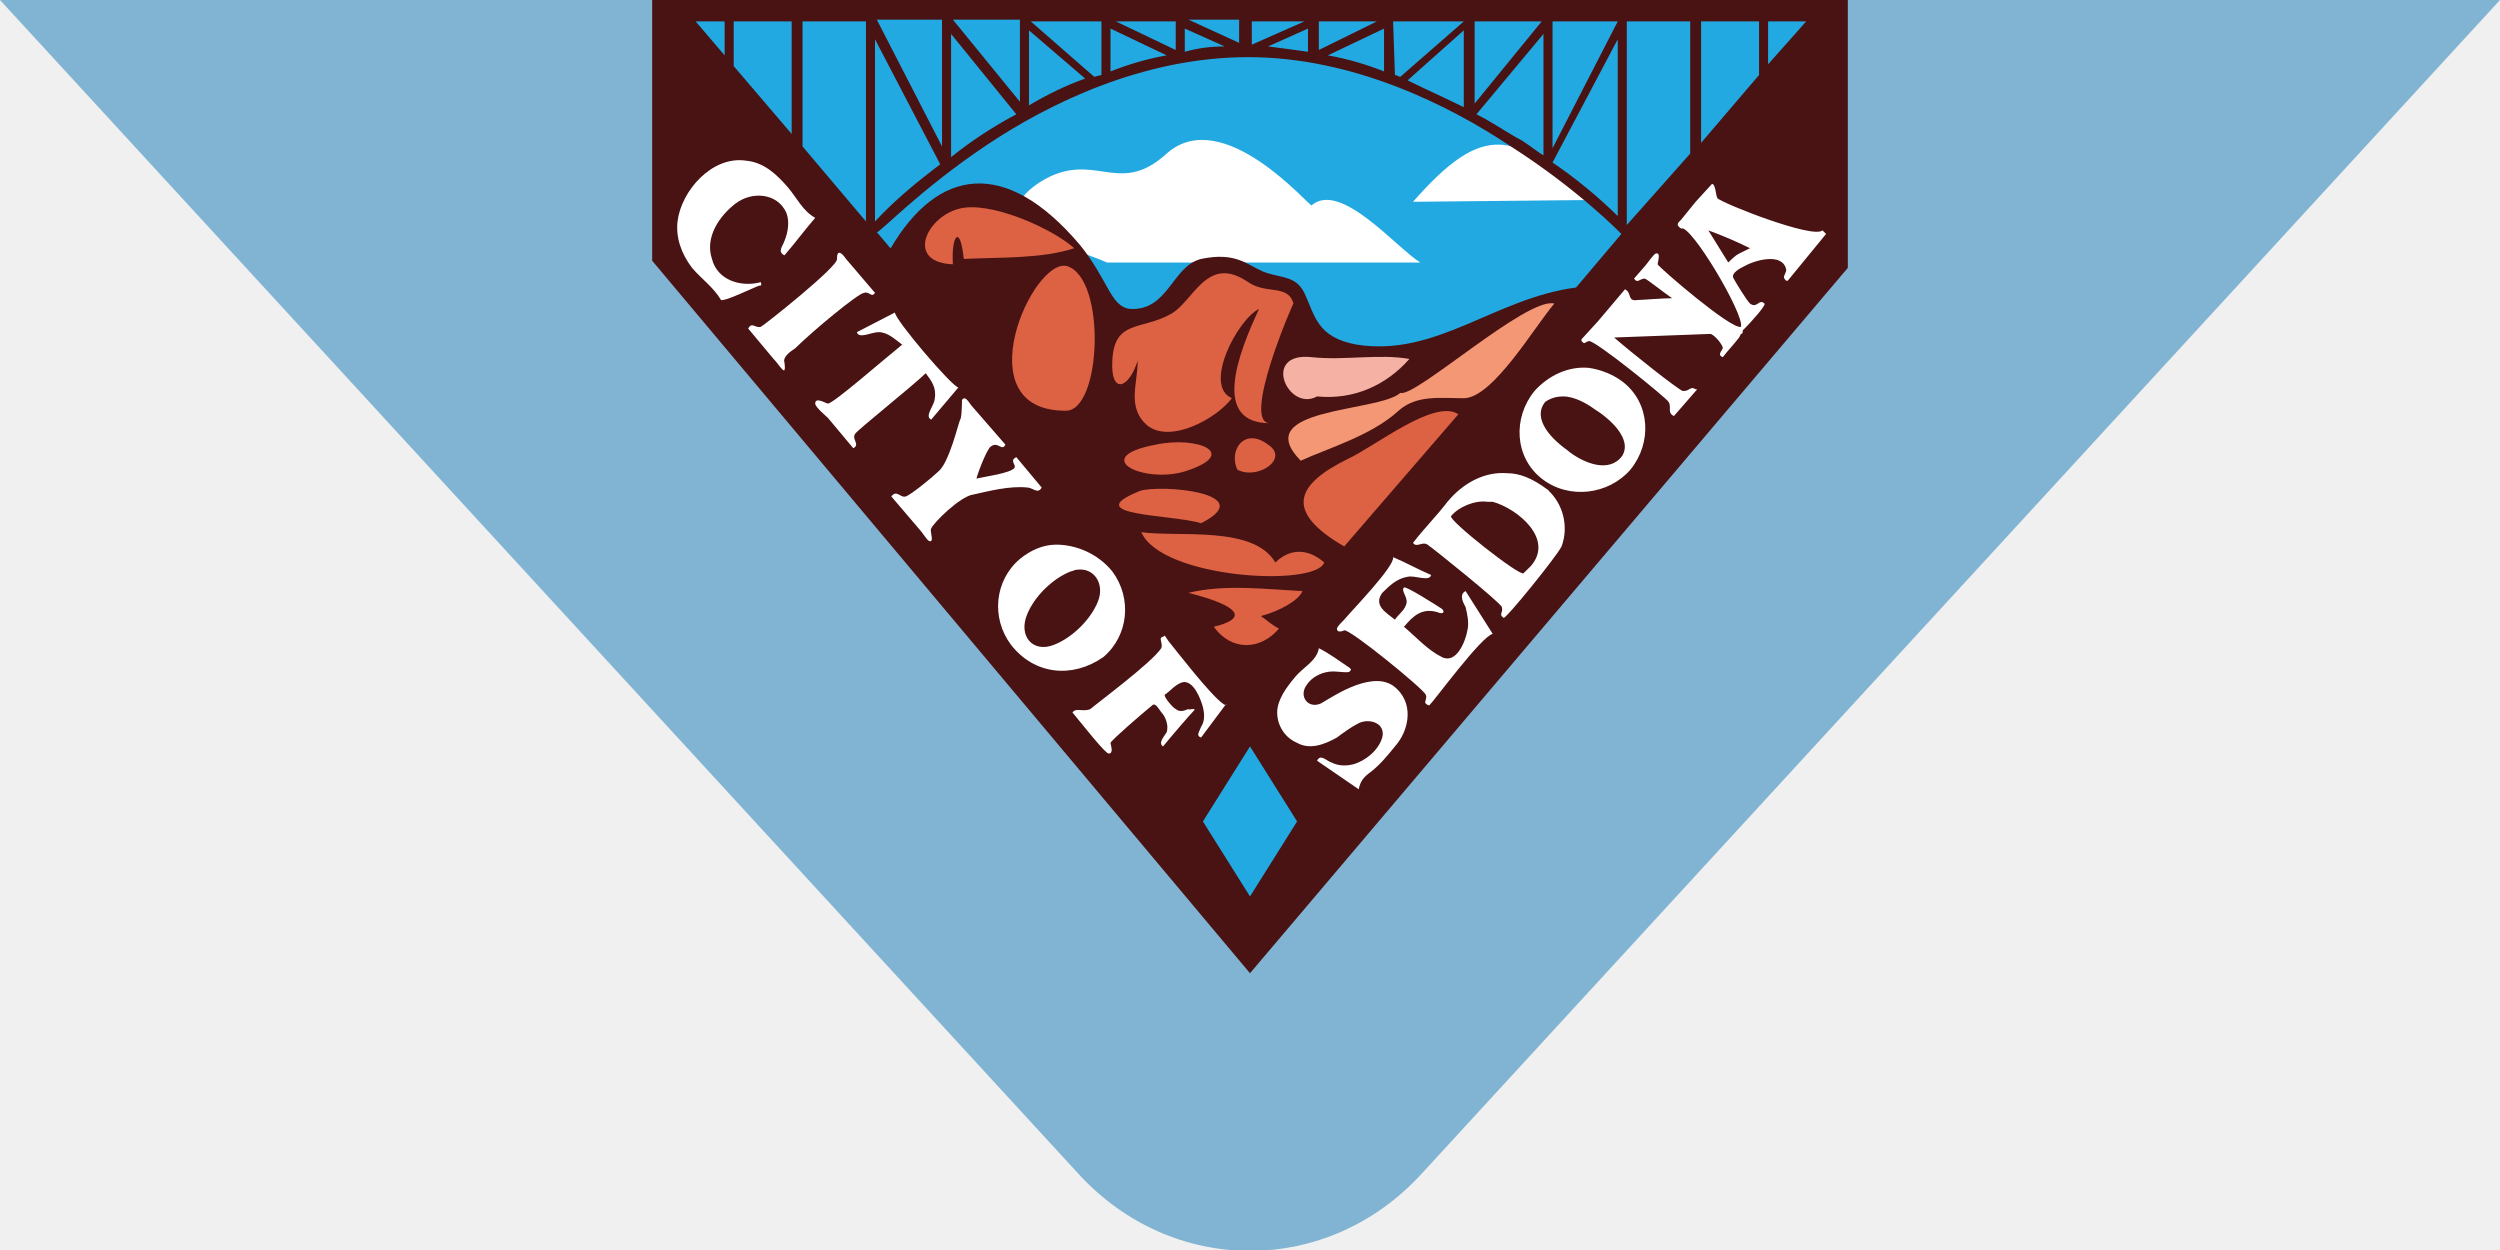
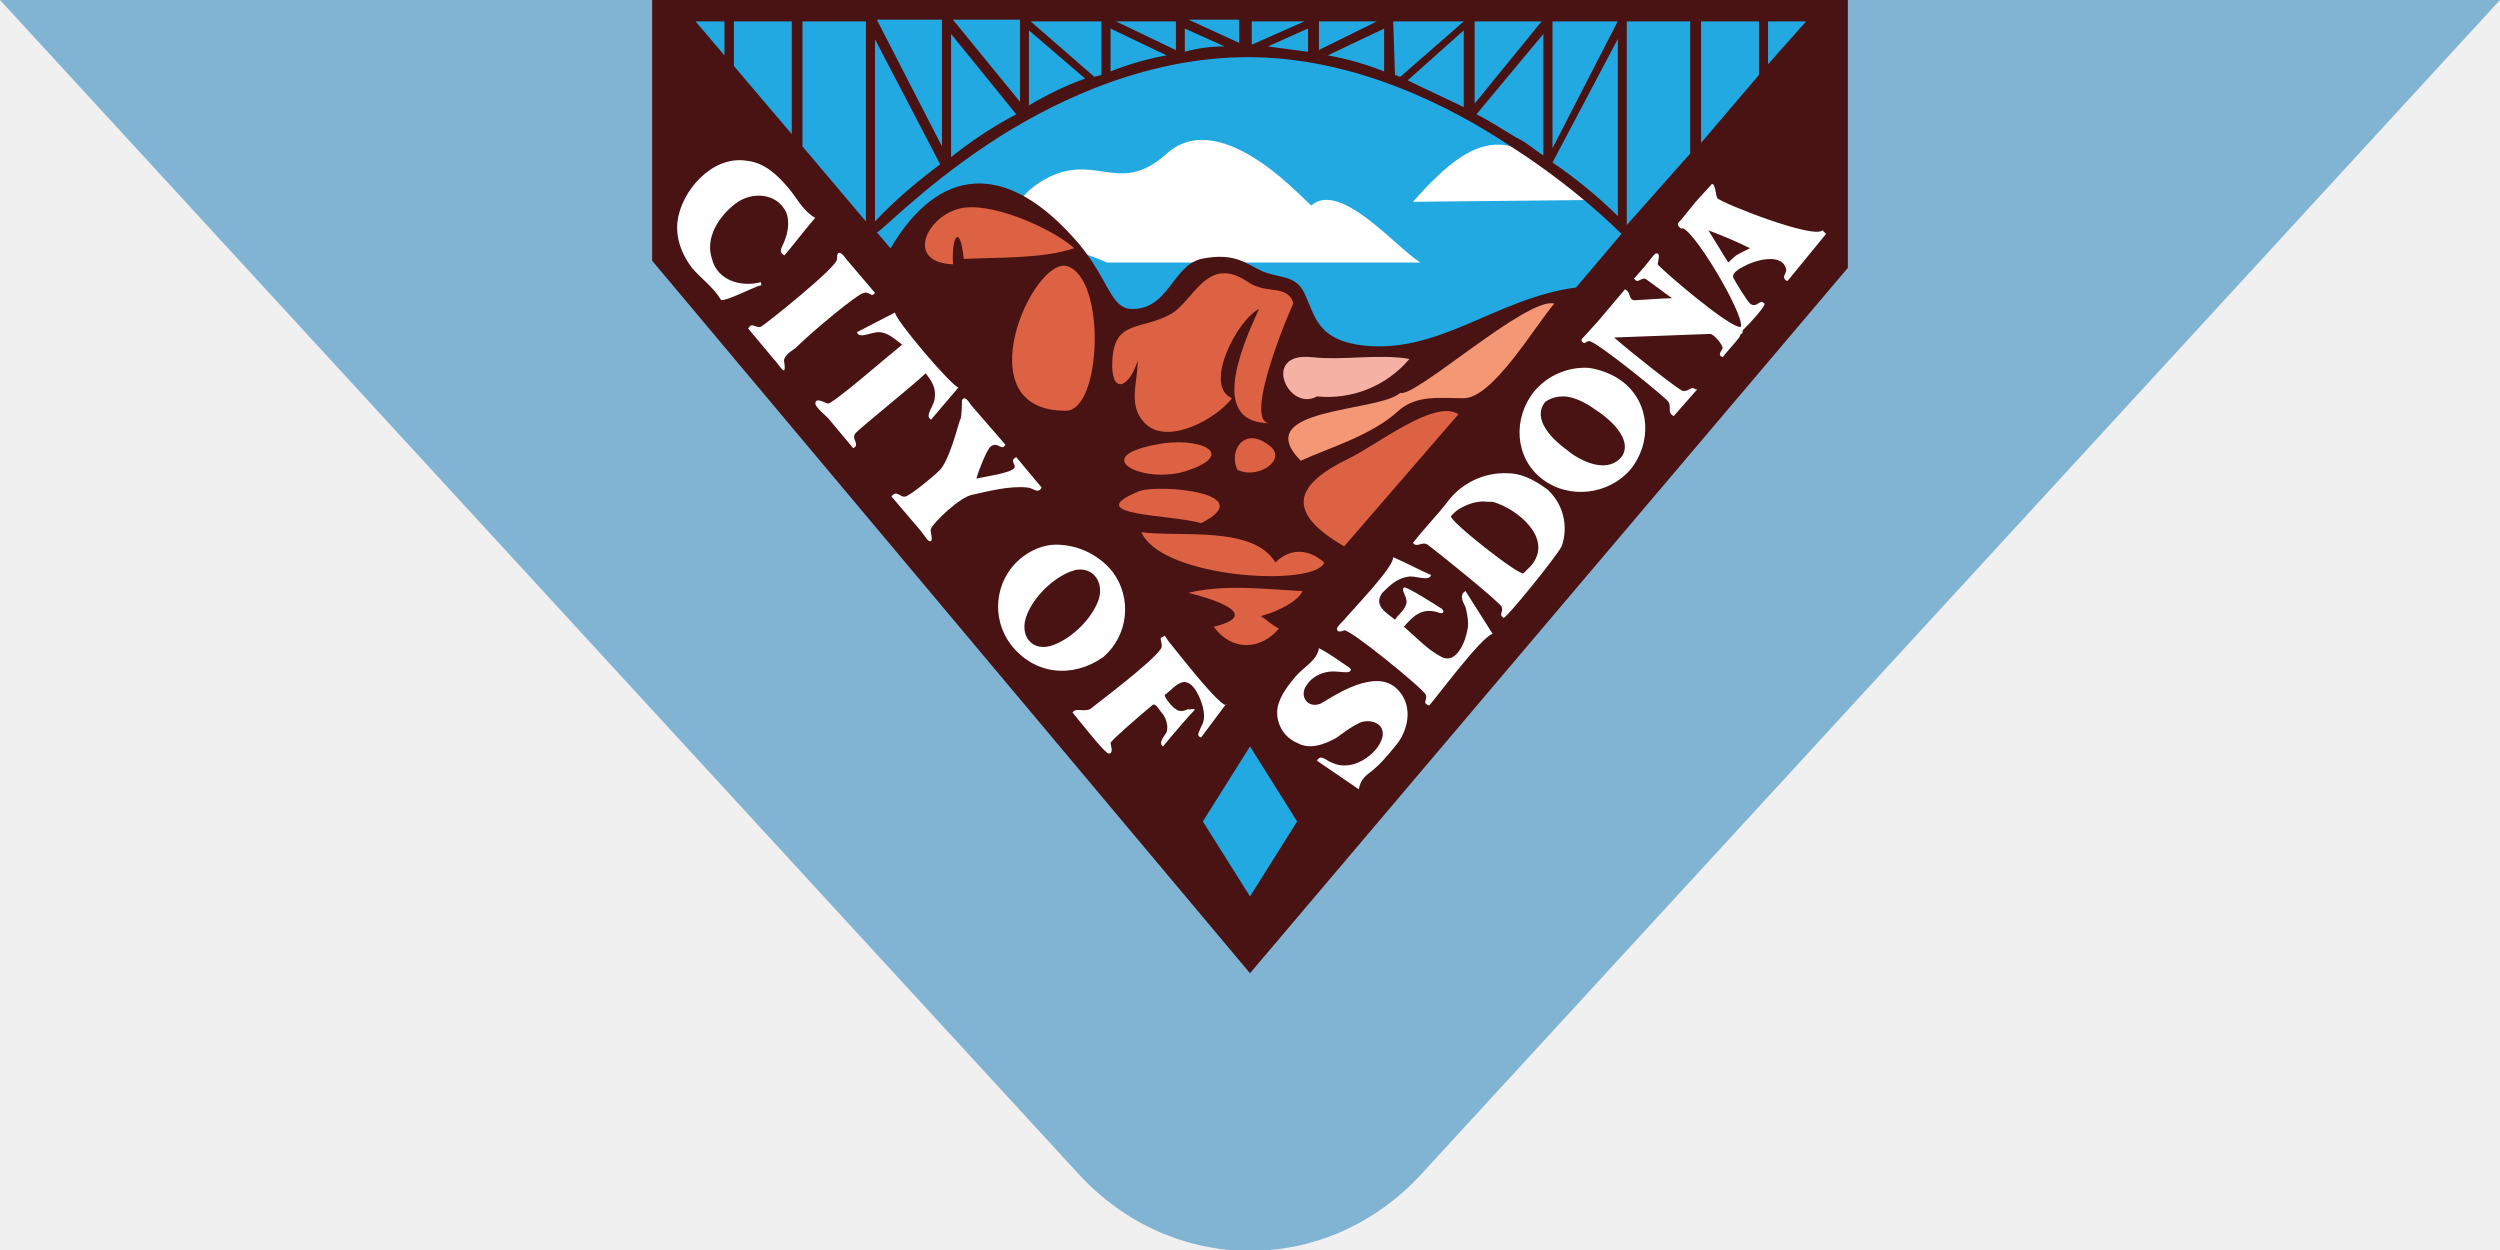
- <svg xmlns="http://www.w3.org/2000/svg" width="140" height="70" viewBox="0 0 140 70" fill="none">
-   <g clip-path="url(#clip0_51861_516)">
-     <path d="M140 0H0L60.362 65.7C65.638 71.5 74.362 71.5 79.638 65.7L140 0Z" fill="#81B3D3" />
-     <path d="M37.232 0.5L69.797 38.4L102.261 0.7L37.232 0.5Z" fill="#23A9E1" />
-     <path d="M61.986 14.7H79.536C78.218 13.9 75.073 10.1 73.449 11.5C73.348 11.6 68.478 5.8 65.333 8.6C62.594 11.1 61.275 8.3 58.232 10.2C54.58 12.6 60.261 13.9 61.986 14.7ZM89.073 11.2L79.13 11.3C83.087 6.8 84.812 7.3 89.073 11.2Z" fill="white" />
-     <path d="M99.014 3.6V1.2H101.145L99.014 3.6ZM49.101 13C49.203 13.1 51.536 10.6 55.29 8.1C58.739 5.8 64.014 3.2 69.898 3.2C75.783 3.2 81.159 5.9 84.609 8.2C88.362 10.6 90.696 13 90.797 13.1L88.261 16.1C83.696 16.7 80.449 20 75.986 19.3C73.754 18.9 73.652 17.7 73.043 16.4C72.536 15.4 71.725 15.6 70.71 15.2C69.797 14.8 69.188 14.1 67.261 14.5C65.638 14.9 65.435 17.4 63.304 17.3C62.188 17.2 62.087 15.7 60.464 13.7C56.304 8.8 52.511 9.41 49.873 13.91L49.101 13ZM40.58 1.2V3.1L38.956 1.2H40.58ZM95.261 1.2H98.507V4.2L95.261 8V1.2ZM91.101 12.6V1.2H94.652V8.6L91.101 12.6ZM90.594 2.2V12.1C89.478 11 88.261 10 86.942 9.1L90.594 2.2ZM86.435 1.9V8.7C85.927 8.4 85.522 8 84.913 7.7C84.203 7.3 83.493 6.8 82.681 6.4L86.435 1.9ZM81.971 1.7V6C80.957 5.5 79.841 5 78.826 4.5L81.971 1.7ZM82.58 1.2H86.333L82.58 5.8V1.2ZM86.942 1.2H90.594L86.942 8.3V1.2ZM78.014 1.2H81.971L78.42 4.3C78.319 4.3 78.217 4.2 78.116 4.2L78.014 1.2ZM77.507 1.6V4C76.493 3.6 75.478 3.3 74.362 3.1L77.507 1.6ZM73.246 1.6V2.9C72.536 2.8 71.826 2.7 71.014 2.6L73.246 1.6ZM66.348 1.6L68.58 2.6C67.768 2.6 67.058 2.7 66.348 2.9V1.6ZM62.188 1.6L65.333 3.1C64.217 3.3 63.203 3.6 62.188 4V1.6ZM65.841 2.8L62.493 1.2H65.841V2.8ZM69.391 2.4L66.551 1.1H69.391V2.4ZM70.101 1.2H73.043L70.101 2.5V1.2ZM73.855 1.2H77.101L73.855 2.8V1.2ZM61.275 4.3L57.725 1.2H61.681V4.2L61.275 4.3ZM57.623 1.7L60.768 4.4C59.652 4.8 58.638 5.3 57.623 5.9V1.7ZM53.261 1.9L56.913 6.4C55.594 7.1 54.377 7.9 53.261 8.8V1.9ZM49 2.2L52.652 9.2C51.333 10.2 50.116 11.2 49 12.4V2.2ZM52.754 8.2L49.101 1.1H52.754V8.2ZM57.116 5.7L53.362 1.1H57.116V5.7ZM44.333 7.5L41.087 3.7V1.2H44.333V7.5ZM44.942 1.2H48.493V12.4L44.942 8.2V1.2ZM36.522 0V14.6L70 54.5L103.478 15V0H36.522Z" fill="#491213" />
-     <path d="M67.362 46L70 41.8L72.638 46L70 50.2L67.362 46Z" fill="#23A9E1" />
-     <path d="M75.275 30.6C71.826 28.6 72.638 27.1 75.478 25.7C77 25 80.348 22.3 81.667 23.2L75.275 30.6ZM72.942 33.1C70.913 33 68.58 32.7 66.551 33.2C67.768 33.5 70.811 34.4 67.971 35.1C68.985 36.5 70.609 36.4 71.623 35.2C71.217 35 70.913 34.7 70.609 34.5C71.725 34.2 72.739 33.6 72.942 33.1ZM74.159 31.5C73.246 30.7 72.232 30.7 71.42 31.5C70.203 29.4 65.942 30.1 63.913 29.8C65.029 32.4 73.652 32.9 74.159 31.5ZM67.261 29.3C65.638 28.8 60.362 28.9 63.812 27.5C64.927 27.1 70.609 27.6 67.261 29.3ZM69.29 26.3C68.782 25.2 69.696 23.9 71.014 24.9C72.232 25.7 70.406 26.9 69.29 26.3ZM66.348 26.4C64.014 27.1 60.971 25.6 64.725 24.9C67.058 24.4 69.493 25.4 66.348 26.4C66.449 26.4 66.246 26.4 66.348 26.4ZM63.71 20.2C63.203 21.8 62.188 22.1 62.29 20.2C62.391 17.9 63.913 18.5 65.536 17.6C66.855 16.9 67.565 14.2 69.898 15.8C70.913 16.5 72.13 15.9 72.435 17C72.435 16.9 69.493 23.7 71.116 23.7C67.87 23.7 69.29 19.9 70.507 17.3C69.29 17.9 67.362 21.6 68.985 22.3C68.174 23.4 65.536 24.9 64.217 23.8C63.101 22.8 63.71 21.5 63.71 20.2ZM59.652 23C53.971 23 57.826 14.4 59.754 14.9C61.985 15.6 61.681 23.1 59.652 23ZM53.362 14.8C50.725 14.7 51.84 12.2 53.667 11.7C55.391 11.2 58.942 12.8 60.159 13.9C58.333 14.5 56 14.4 53.971 14.5C53.768 12.5 53.261 13.2 53.362 14.8Z" fill="#DC6243" />
-     <path d="M72.841 25.8C69.899 22.8 77.203 23.1 78.42 22C79.232 22.3 85.522 16.6 87.043 17C85.928 18.3 83.594 22.3 81.971 22.3C80.652 22.3 79.333 22.1 78.319 23C76.797 24.4 74.362 25.1 72.841 25.8Z" fill="#F49774" />
-     <path d="M73.754 22.2C72.13 23.1 70.609 19.7 73.449 20C75.275 20.2 77.203 19.8 78.928 20.1C77.609 21.6 75.783 22.4 73.754 22.2Z" fill="#F4B1A4" />
-     <path d="M51.841 20.9C52.145 21.3 52.449 21.7 52.348 22.3C52.348 22.7 51.739 23.3 52.145 23.5L53.667 21.7C53.261 21.6 50.116 17.9 50.116 17.5L47.986 18.6C48.087 19 48.797 18.6 49.203 18.6C49.71 18.6 50.116 19 50.522 19.3C49.406 20.2 46.667 22.6 46.362 22.6C46.261 22.6 45.652 22.2 45.652 22.6C45.652 22.8 46.261 23.3 46.362 23.4L47.783 25.1C48.188 24.9 47.681 24.6 47.884 24.3C47.986 24.1 51.13 21.6 51.841 20.9ZM48.391 16.4C48.696 16.3 48.797 16.7 49 16.4L47.377 14.5C47.174 14.2 46.87 13.9 46.87 14.5C46.971 14.9 42.812 18.2 42.609 18.3C42.304 18.4 42.102 18 41.899 18.4C42.406 19 42.812 19.5 43.319 20.1C43.522 20.3 43.623 20.5 43.826 20.7C44.029 20.9 43.928 20.3 43.928 20.3C43.826 20 44.232 19.7 44.536 19.5C45.551 18.5 48.087 16.4 48.391 16.4ZM42.609 15.8C41.493 16.1 40.174 15.7 39.87 14.5C39.464 13.3 40.275 12.1 41.188 11.4C42.102 10.7 43.522 10.8 44.029 11.9C44.232 12.4 44.13 13 43.928 13.5C43.826 13.8 43.522 14.1 43.928 14.3C44.536 13.6 45.044 12.9 45.652 12.2C44.942 11.8 44.638 11.1 44.13 10.5C43.522 9.8 42.812 9.1 41.797 9C39.87 8.7 38.145 10.7 37.942 12.4C37.841 13.3 38.145 14.2 38.754 15C39.261 15.6 39.971 16.1 40.377 16.8C40.58 16.9 42.203 16.1 42.507 16C42.71 16 42.609 15.9 42.609 15.8C42.102 16 42.609 15.8 42.609 15.8ZM68.478 39.4C67.768 38.9 65.841 36.4 65.435 35.9L65.232 35.6L65.029 35.7C64.928 35.8 65.13 36.1 65.029 36.3C64.522 37.1 61.275 39.5 61.072 39.7C60.667 39.9 60.261 39.6 60.058 39.9C60.565 40.5 61.884 42.2 62.087 42.2C62.391 42.2 62.188 41.7 62.188 41.6C62.29 41.4 63.913 40 64.522 39.5C64.725 39.3 64.928 39.8 65.13 40C65.333 40.3 65.435 40.7 65.333 41C65.232 41.2 64.826 41.6 65.13 41.8C65.536 41.3 66.652 40 66.855 39.8C67.058 39.6 66.449 39.8 66.551 39.7C66.348 39.8 66.043 39.9 65.841 39.7C65.739 39.7 65.13 39 65.232 38.9C65.536 38.7 65.841 38.3 66.246 38.2C66.855 38.1 67.261 39.2 67.362 39.6C67.464 40 67.464 40.4 67.261 40.7C67.159 41 66.957 41.2 67.261 41.3L68.681 39.4C68.681 39.5 68.58 39.5 68.478 39.4C68.377 39.4 68.58 39.5 68.478 39.4ZM59.145 30.5C58.435 30.5 57.725 30.8 57.116 31.3C55.696 32.5 55.493 34.6 56.609 36.1C57.928 37.8 60.058 38 61.783 36.8C63.203 35.6 63.406 33.5 62.29 32C61.478 31 60.261 30.5 59.145 30.5ZM60.362 31.9C61.275 31.8 61.884 32.7 61.478 33.7C61.072 34.7 60.058 35.7 59.044 36.1C57.826 36.6 57.014 35.6 57.522 34.4C57.928 33.4 58.942 32.4 59.957 32C60.058 32 60.16 31.9 60.362 31.9ZM57.522 27.3C57.826 27.3 58.13 27.7 58.333 27.3L56.913 25.6C56.507 25.8 56.913 26 56.812 26.2C56.609 26.5 55.087 26.7 54.681 26.8C54.783 26.4 55.29 25.1 55.493 25C55.899 24.7 56.102 25.3 56.304 24.9L54.478 22.8C54.275 22.6 54.072 22.1 53.87 22.4C53.87 22.4 53.87 23.4 53.768 23.5C53.667 23.7 53.16 25.9 52.551 26.4C52.246 26.7 51.029 27.7 50.725 27.8C50.42 27.9 50.217 27.4 49.913 27.8L51.536 29.7C51.638 29.8 51.942 30.3 52.044 30.3C52.348 30.4 52.044 29.7 52.145 29.6C52.246 29.3 53.768 27.8 54.478 27.7C55.391 27.5 56.507 27.2 57.522 27.3C57.725 27.3 57.319 27.3 57.522 27.3ZM82.073 34C82.174 34.4 82.275 34.9 82.174 35.3C82.073 35.9 81.565 37.2 80.754 36.8C79.942 36.4 79.333 35.7 78.623 35.1C79.13 34.5 79.638 34 80.551 34.3C80.754 34.4 80.957 34.3 80.754 34.1C80.449 33.9 78.725 32.8 78.623 32.9C78.42 33.1 78.928 33.5 78.725 33.9C78.623 34.2 78.319 34.4 78.116 34.7C77.609 34.3 76.899 33.9 77.406 33.2C77.812 32.8 78.217 32.4 78.826 32.3C79.232 32.2 80.043 32.6 80.145 32.2C79.435 31.9 78.725 31.5 78.014 31.2C78.116 31.7 75.783 34.1 75.275 34.7C75.174 34.8 74.87 35.1 74.87 35.2C74.87 35.5 75.275 35.3 75.275 35.3C75.58 35.2 79.739 38.6 79.841 38.9C79.942 39.1 79.739 39.3 79.841 39.4C79.841 39.4 79.942 39.5 80.043 39.5C80.348 39.2 82.986 35.6 83.594 35.5C83.087 34.7 82.58 33.9 82.073 33.1C81.667 33.3 81.971 33.8 82.073 34ZM78.014 38.4C76.696 37.5 74.362 39.2 73.957 39.4C73.246 39.7 72.739 39 73.145 38.4C73.449 37.9 74.058 37.6 74.667 37.6C74.87 37.6 75.58 37.7 75.58 37.6C75.681 37.5 75.681 37.5 75.58 37.4C74.971 37 74.464 36.6 73.855 36.3C73.754 37 72.942 37.4 72.536 37.9C72.029 38.5 71.522 39.2 71.522 39.9C71.522 40.6 71.928 41.3 72.638 41.6C73.348 42 74.159 41.7 74.87 41.3C75.275 41 75.681 40.7 76.087 40.5C76.696 40.2 77.609 40.5 77.406 41.3C77.203 42 76.493 42.6 75.783 42.8C75.377 42.9 74.971 42.9 74.565 42.7C74.261 42.6 73.957 42.2 73.754 42.6L76.087 44.2C76.189 43.7 76.391 43.5 76.797 43.2C77.304 42.8 77.71 42.3 78.116 41.8C78.928 40.9 79.232 39.3 78.014 38.4ZM95.87 10.3C95.87 10.4 95.87 10.4 95.87 10.3L94.957 11.3L94.145 12.3C93.942 12.5 93.841 12.6 94.145 12.8C94.652 12.5 97.696 17.6 97.493 18.3C96.986 18.5 92.928 15 92.826 14.8C92.826 14.7 93.029 14.1 92.725 14.2C92.623 14.2 92.217 14.8 92.116 14.9L91.507 15.6C91.71 15.9 91.812 15.6 92.116 15.6C92.319 15.7 93.333 16.5 93.638 16.7C93.13 16.7 91.913 16.8 91.71 16.8C91.102 16.9 91.406 16.4 91 16.2L89.478 18L88.565 19C88.565 19 88.565 19 88.565 19.1C88.768 19.3 88.667 19.2 88.971 19.1C89.275 19 93.333 22.3 93.435 22.5C93.638 22.8 93.333 23.1 93.739 23.3L94.957 21.9C95.058 21.8 95.058 21.8 94.957 21.8C94.652 21.6 94.652 21.9 94.246 21.9C93.942 21.8 91.304 19.7 90.391 18.9L95.768 18.7C95.971 18.7 96.478 19.3 96.478 19.5C96.377 19.7 96.174 19.9 96.478 20C96.783 19.6 97.087 19.3 97.391 18.9L97.493 18.7C97.594 18.7 97.594 18.6 97.594 18.5L97.696 18.4C98 18.1 98.913 17.1 98.812 17C98.507 16.7 98.406 17.3 98 17C97.797 16.8 97.188 15.8 97.087 15.6C96.884 15.3 97.493 15 97.696 14.9C98.203 14.6 99.826 14.1 100.029 15.1C100.029 15.3 99.826 15.5 99.928 15.6C99.928 15.6 100.029 15.8 100.13 15.7L102.261 13.1C102.159 13 102.159 13 102.058 12.9C101.551 13.4 96.478 11.4 96.174 11.1C96.073 10.9 96.073 10.3 95.87 10.3ZM95.667 12.9C96.478 13.2 97.188 13.5 98 13.9C97.797 14 97.594 14.1 97.391 14.2C97.189 14.3 96.986 14.5 96.783 14.7L95.667 12.9ZM88.971 20.6C87.855 20.5 86.739 21 85.928 21.9C84.71 23.4 84.812 25.6 86.333 26.8C87.855 28 90.087 27.7 91.304 26.3C92.522 24.8 92.42 22.6 90.899 21.4C90.391 21 89.681 20.7 88.971 20.6ZM87.551 22.2C88.159 22.2 88.87 22.6 89.275 22.9C90.087 23.4 91.507 24.6 90.797 25.6C90.797 25.5 90.899 25.5 90.696 25.7C89.884 26.5 88.464 25.8 87.754 25.2C87.043 24.7 85.725 23.5 86.536 22.5C86.841 22.3 87.145 22.2 87.551 22.2ZM84.406 26.5C83.188 26.4 81.971 27 81.058 28.1C80.449 28.9 79.739 29.6 79.13 30.4C79.333 30.7 79.638 30.3 79.942 30.5C80.246 30.7 84.102 33.8 84.102 34C84.203 34.3 83.899 34.4 84.203 34.6C84.304 34.7 87.145 31.2 87.449 30.6C87.855 29.5 87.551 28.2 86.638 27.4C86.739 27.5 86.841 27.5 86.638 27.4C85.826 26.8 85.116 26.5 84.406 26.5ZM83.29 28.1C83.391 28.1 83.493 28.1 83.594 28.1C85.014 28.5 87.043 30.2 85.725 31.7C85.522 31.9 85.725 31.7 85.319 32.1C85.116 32.3 81.058 29.1 81.261 28.9C81.667 28.4 82.58 28 83.29 28.1Z" fill="white" />
+ <svg xmlns="http://www.w3.org/2000/svg" width="140" height="70" fill="none">
+   <g clip-path="url(#a)">
+     <path d="M140 0H0l60.36 65.7c5.28 5.8 14 5.8 19.28 0L140 0Z" fill="#81B3D3" />
+     <path d="M37.23.5 69.8 38.4 102.26.7 37.23.5Z" fill="#23A9E1" />
+     <path d="M61.99 14.7h17.55c-1.32-.8-4.47-4.6-6.1-3.2-.1.1-4.96-5.7-8.1-2.9-2.75 2.5-4.06-.3-7.1 1.6-3.66 2.4 2.02 3.7 3.75 4.5Zm27.08-3.5-9.94.1c3.96-4.5 5.68-4 9.94-.1Z" fill="#fff" />
+     <path d="M99.01 3.6V1.2h2.13l-2.13 2.4ZM49.11 13c.1.1 2.43-2.4 6.18-4.9 3.45-2.3 8.72-4.9 14.6-4.9 5.9 0 11.27 2.7 14.72 5 3.75 2.4 6.09 4.8 6.19 4.9l-2.54 3c-4.56.6-7.81 3.9-12.27 3.2-2.24-.4-2.34-1.6-2.95-2.9-.5-1-1.32-.8-2.33-1.2-.91-.4-1.52-1.1-3.45-.7-1.62.4-1.83 2.9-3.96 2.8-1.11-.1-1.21-1.6-2.84-3.6-4.16-4.9-7.95-4.29-10.59.21L49.1 13ZM40.57 1.2v1.9l-1.62-1.9h1.62Zm54.68 0h3.25v3L95.26 8V1.2ZM91.1 12.6V1.2h3.55v7.4l-3.55 4Zm-.5-10.4v9.9a26.33 26.33 0 0 0-3.66-3l3.65-6.9Zm-4.17-.3v6.8c-.5-.3-.9-.7-1.52-1-.7-.4-1.42-.9-2.23-1.3l3.75-4.5Zm-4.46-.2V6c-1.01-.5-2.13-1-3.14-1.5l3.14-2.8Zm.61-.5h3.75l-3.75 4.6V1.2Zm4.36 0h3.65l-3.65 7.1V1.2Zm-8.93 0h3.96l-3.55 3.1c-.1 0-.2-.1-.3-.1l-.1-3Zm-.5.4V4c-1.02-.4-2.03-.7-3.15-.9l3.15-1.5Zm-4.26 0v1.3L71 2.6l2.24-1Zm-6.9 0 2.23 1c-.81 0-1.52.1-2.23.3V1.6Zm-4.16 0 3.14 1.5c-1.11.2-2.13.5-3.14.9V1.6Zm3.65 1.2L62.5 1.2h3.35v1.6Zm3.55-.4-2.84-1.3h2.84v1.3Zm.71-1.2h2.94L70.1 2.5V1.2Zm3.76 0h3.24l-3.24 1.6V1.2ZM61.28 4.3l-3.56-3.1h3.96v3l-.4.1Zm-3.66-2.6 3.15 2.7c-1.12.4-2.13.9-3.15 1.5V1.7Zm-4.36.2 3.65 4.5a22.9 22.9 0 0 0-3.65 2.4V1.9ZM49 2.2l3.65 7c-1.32 1-2.53 2-3.65 3.2V2.2Zm3.75 6L49.1 1.1h3.65v7.1Zm4.37-2.5-3.76-4.6h3.76v4.6ZM44.33 7.5 41.1 3.7V1.2h3.24v6.3Zm.61-6.3h3.55v11.2l-3.55-4.2v-7ZM36.52 0v14.6L70 54.5 103.48 15V0H36.52Z" fill="#491213" />
+     <path d="M67.36 46 70 41.8l2.64 4.2L70 50.2 67.36 46Z" fill="#23A9E1" />
+     <path d="M75.28 30.6c-3.45-2-2.64-3.5.2-4.9 1.52-.7 4.87-3.4 6.19-2.5l-6.4 7.4Zm-2.34 2.5c-2.03-.1-4.36-.4-6.39.1 1.22.3 4.26 1.2 1.42 1.9 1.02 1.4 2.64 1.3 3.65.1-.4-.2-.7-.5-1.01-.7 1.11-.3 2.13-.9 2.33-1.4Zm1.22-1.6c-.91-.8-1.93-.8-2.74 0-1.22-2.1-5.48-1.4-7.5-1.7 1.1 2.6 9.73 3.1 10.24 1.7Zm-6.9-2.2c-1.62-.5-6.9-.4-3.45-1.8 1.12-.4 6.8.1 3.45 1.8Zm2.03-3c-.5-1.1.4-2.4 1.72-1.4 1.22.8-.6 2-1.72 1.4Zm-2.94.1c-2.34.7-5.38-.8-1.63-1.5 2.34-.5 4.77.5 1.63 1.5.1 0-.1 0 0 0Zm-2.64-6.2c-.5 1.6-1.52 1.9-1.42 0 .1-2.3 1.62-1.7 3.25-2.6 1.31-.7 2.03-3.4 4.36-1.8 1.01.7 2.23.1 2.53 1.2 0-.1-2.94 6.7-1.31 6.7-3.25 0-1.83-3.8-.61-6.4-1.22.6-3.15 4.3-1.52 5-.82 1.1-3.45 2.6-4.77 1.5-1.12-1-.51-2.3-.51-3.6ZM59.65 23c-5.68 0-1.82-8.6.1-8.1 2.24.7 1.93 8.2-.1 8.1Zm-6.29-8.2c-2.64-.1-1.52-2.6.3-3.1 1.73-.5 5.28 1.1 6.5 2.2-1.83.6-4.16.5-6.19.6-.2-2-.7-1.3-.6.3Z" fill="#DC6243" />
+     <path d="M72.84 25.8c-2.94-3 4.36-2.7 5.58-3.8.81.3 7.1-5.4 8.62-5-1.11 1.3-3.45 5.3-5.07 5.3-1.32 0-2.64-.2-3.65.7-1.52 1.4-3.96 2.1-5.48 2.8Z" fill="#F49774" />
+     <path d="M73.75 22.2c-1.62.9-3.14-2.5-.3-2.2 1.83.2 3.75-.2 5.48.1a5.99 5.99 0 0 1-5.18 2.1Z" fill="#F4B1A4" />
+     <path d="M51.84 20.9c.3.4.6.8.5 1.4 0 .4-.6 1-.2 1.2l1.53-1.8c-.4-.1-3.55-3.8-3.55-4.2l-2.13 1.1c.1.4.8 0 1.21 0 .51 0 .92.4 1.32.7-1.11.9-3.85 3.3-4.16 3.3-.1 0-.7-.4-.7 0 0 .2.6.7.7.8l1.42 1.7c.4-.2-.1-.5.1-.8.1-.2 3.25-2.7 3.96-3.4Zm-3.45-4.5c.3-.1.4.3.61 0l-1.62-1.9c-.2-.3-.51-.6-.51 0 .1.4-4.06 3.7-4.26 3.8-.3.1-.5-.3-.71.1l1.42 1.7c.2.2.3.4.5.6.2.2.1-.4.1-.4-.1-.3.31-.6.62-.8 1.01-1 3.55-3.1 3.85-3.1Zm-5.78-.6c-1.12.3-2.44-.1-2.74-1.3-.4-1.2.4-2.4 1.32-3.1.91-.7 2.33-.6 2.84.5.2.5.1 1.1-.1 1.6-.1.3-.4.6 0 .8.6-.7 1.11-1.4 1.72-2.1-.7-.4-1.01-1.1-1.52-1.7-.6-.7-1.32-1.4-2.33-1.5-1.93-.3-3.65 1.7-3.86 3.4-.1.9.2 1.8.81 2.6.51.6 1.22 1.1 1.63 1.8.2.1 1.82-.7 2.13-.8.2 0 .1-.1.1-.2-.5.2 0 0 0 0Zm25.87 23.6c-.71-.5-2.64-3-3.05-3.5l-.2-.3-.2.1c-.1.1.1.4 0 .6-.5.8-3.75 3.2-3.96 3.4-.4.2-.8-.1-1.01.2.5.6 1.82 2.3 2.03 2.3.3 0 .1-.5.1-.6.1-.2 1.72-1.6 2.33-2.1.2-.2.4.3.61.5.2.3.3.7.2 1-.1.2-.5.6-.2.8.4-.5 1.52-1.8 1.73-2 .2-.2-.41 0-.3-.1-.21.1-.52.2-.72 0-.1 0-.71-.7-.6-.8.3-.2.6-.6 1-.7.62-.1 1.02 1 1.12 1.4.1.4.1.8-.1 1.1-.1.3-.3.5 0 .6l1.42-1.9c0 .1-.1.1-.2 0-.1 0 .1.1 0 0Zm-9.34-8.9c-.7 0-1.42.3-2.02.8a3.52 3.52 0 0 0-.51 4.8c1.32 1.7 3.45 1.9 5.17.7a3.52 3.52 0 0 0 .51-4.8 4.1 4.1 0 0 0-3.14-1.5Zm1.22 1.4c.92-.1 1.52.8 1.12 1.8-.4 1-1.42 2-2.44 2.4-1.21.5-2.03-.5-1.52-1.7.4-1 1.42-2 2.44-2.4.1 0 .2-.1.4-.1Zm-2.84-4.6c.3 0 .61.4.81 0l-1.42-1.7c-.4.2 0 .4-.1.6-.2.3-1.72.5-2.13.6.1-.4.61-1.7.81-1.8.4-.3.61.3.81-.1l-1.82-2.1c-.2-.2-.4-.7-.61-.4 0 0 0 1-.1 1.1-.1.2-.61 2.4-1.22 2.9-.3.3-1.52 1.3-1.83 1.4-.3.1-.5-.4-.8 0l1.62 1.9c.1.1.4.6.5.6.3.1 0-.6.1-.7.1-.3 1.63-1.8 2.34-1.9.91-.2 2.03-.5 3.04-.4.2 0-.2 0 0 0ZM82.07 34c.1.4.2.9.1 1.3-.1.6-.6 1.9-1.42 1.5-.8-.4-1.42-1.1-2.13-1.7.51-.6 1.02-1.1 1.93-.8.2.1.4 0 .2-.2-.3-.2-2.03-1.3-2.13-1.2-.2.2.3.6.1 1-.1.3-.4.5-.6.8-.51-.4-1.22-.8-.71-1.5.4-.4.8-.8 1.42-.9.4-.1 1.21.3 1.31-.1-.7-.3-1.42-.7-2.13-1 .1.5-2.23 2.9-2.73 3.5-.1.1-.41.4-.41.5 0 .3.4.1.4.1.31-.1 4.47 3.3 4.57 3.6.1.2-.1.4 0 .5 0 0 .1.1.2.1.3-.3 2.95-3.9 3.55-4l-1.52-2.4c-.4.2-.1.7 0 .9Zm-4.06 4.4c-1.31-.9-3.65.8-4.05 1-.71.3-1.22-.4-.81-1 .3-.5.9-.8 1.52-.8.2 0 .91.1.91 0 .1-.1.1-.1 0-.2-.6-.4-1.12-.8-1.72-1.1-.1.7-.92 1.1-1.32 1.6-.51.6-1.02 1.3-1.02 2s.4 1.4 1.12 1.7c.7.4 1.52.1 2.23-.3.4-.3.81-.6 1.22-.8.6-.3 1.52 0 1.32.8-.2.7-.92 1.3-1.63 1.5-.4.1-.8.1-1.21-.1-.3-.1-.61-.5-.82-.1l2.34 1.6c.1-.5.3-.7.7-1 .51-.4.92-.9 1.33-1.4.8-.9 1.11-2.5-.1-3.4Zm17.86-28.1c0 .1 0 .1 0 0l-.91 1-.81 1c-.2.2-.3.3 0 .5.5-.3 3.55 4.8 3.34 5.5-.5.2-4.56-3.3-4.66-3.5 0-.1.2-.7-.1-.6-.1 0-.51.6-.61.7l-.61.7c.2.3.3 0 .6 0 .2.1 1.22.9 1.53 1.1-.51 0-1.73.1-1.93.1-.6.1-.3-.4-.71-.6L89.48 18l-.91 1v.1c.2.2.1.1.4 0 .3-.1 4.36 3.2 4.46 3.4.2.3-.1.6.3.8l1.23-1.4c.1-.1.1-.1 0-.1-.3-.2-.3.1-.71.1-.3-.1-2.95-2.2-3.86-3l5.38-.2c.2 0 .7.6.7.8-.1.2-.3.4 0 .5.31-.4.62-.7.92-1.1l.1-.2c.1 0 .1-.1.1-.2l.1-.1c.31-.3 1.22-1.3 1.12-1.4-.3-.3-.4.3-.81 0-.2-.2-.81-1.2-.91-1.4-.2-.3.4-.6.6-.7.51-.3 2.14-.8 2.34.2 0 .2-.2.4-.1.5 0 0 .1.2.2.1l2.13-2.6-.2-.2c-.5.5-5.58-1.5-5.89-1.8-.1-.2-.1-.8-.3-.8Zm-.2 2.6c.8.3 1.52.6 2.33 1l-.6.3c-.21.1-.41.3-.62.5l-1.11-1.8Zm-6.7 7.7a3.7 3.7 0 0 0-3.04 1.3c-1.22 1.5-1.12 3.7.4 4.9 1.53 1.2 3.76.9 4.97-.5 1.22-1.5 1.12-3.7-.4-4.9-.5-.4-1.22-.7-1.93-.8Zm-1.42 1.6c.6 0 1.32.4 1.73.7.8.5 2.23 1.7 1.52 2.7 0-.1.1-.1-.1.1-.82.8-2.24.1-2.95-.5-.7-.5-2.03-1.7-1.21-2.7.3-.2.6-.3 1.01-.3Zm-3.14 4.3a4 4 0 0 0-3.35 1.6c-.61.8-1.32 1.5-1.93 2.3.2.3.5-.1.81.1.3.2 4.16 3.3 4.16 3.5.1.3-.2.4.1.6.1.1 2.94-3.4 3.25-4 .4-1.1.1-2.4-.81-3.2.1.1.2.1 0 0-.81-.6-1.52-.9-2.23-.9Zm-1.12 1.6h.3c1.42.4 3.45 2.1 2.13 3.6l-.4.4c-.2.2-4.26-3-4.06-3.2.4-.5 1.32-.9 2.03-.8Z" fill="#fff" />
  </g>
  <defs>
-     <clipPath id="clip0_51861_516">
-       <rect width="140" height="70" fill="white" />
+     <clipPath id="a">
+       <path fill="#fff" d="M0 0h140v70H0z" />
    </clipPath>
  </defs>
</svg>
